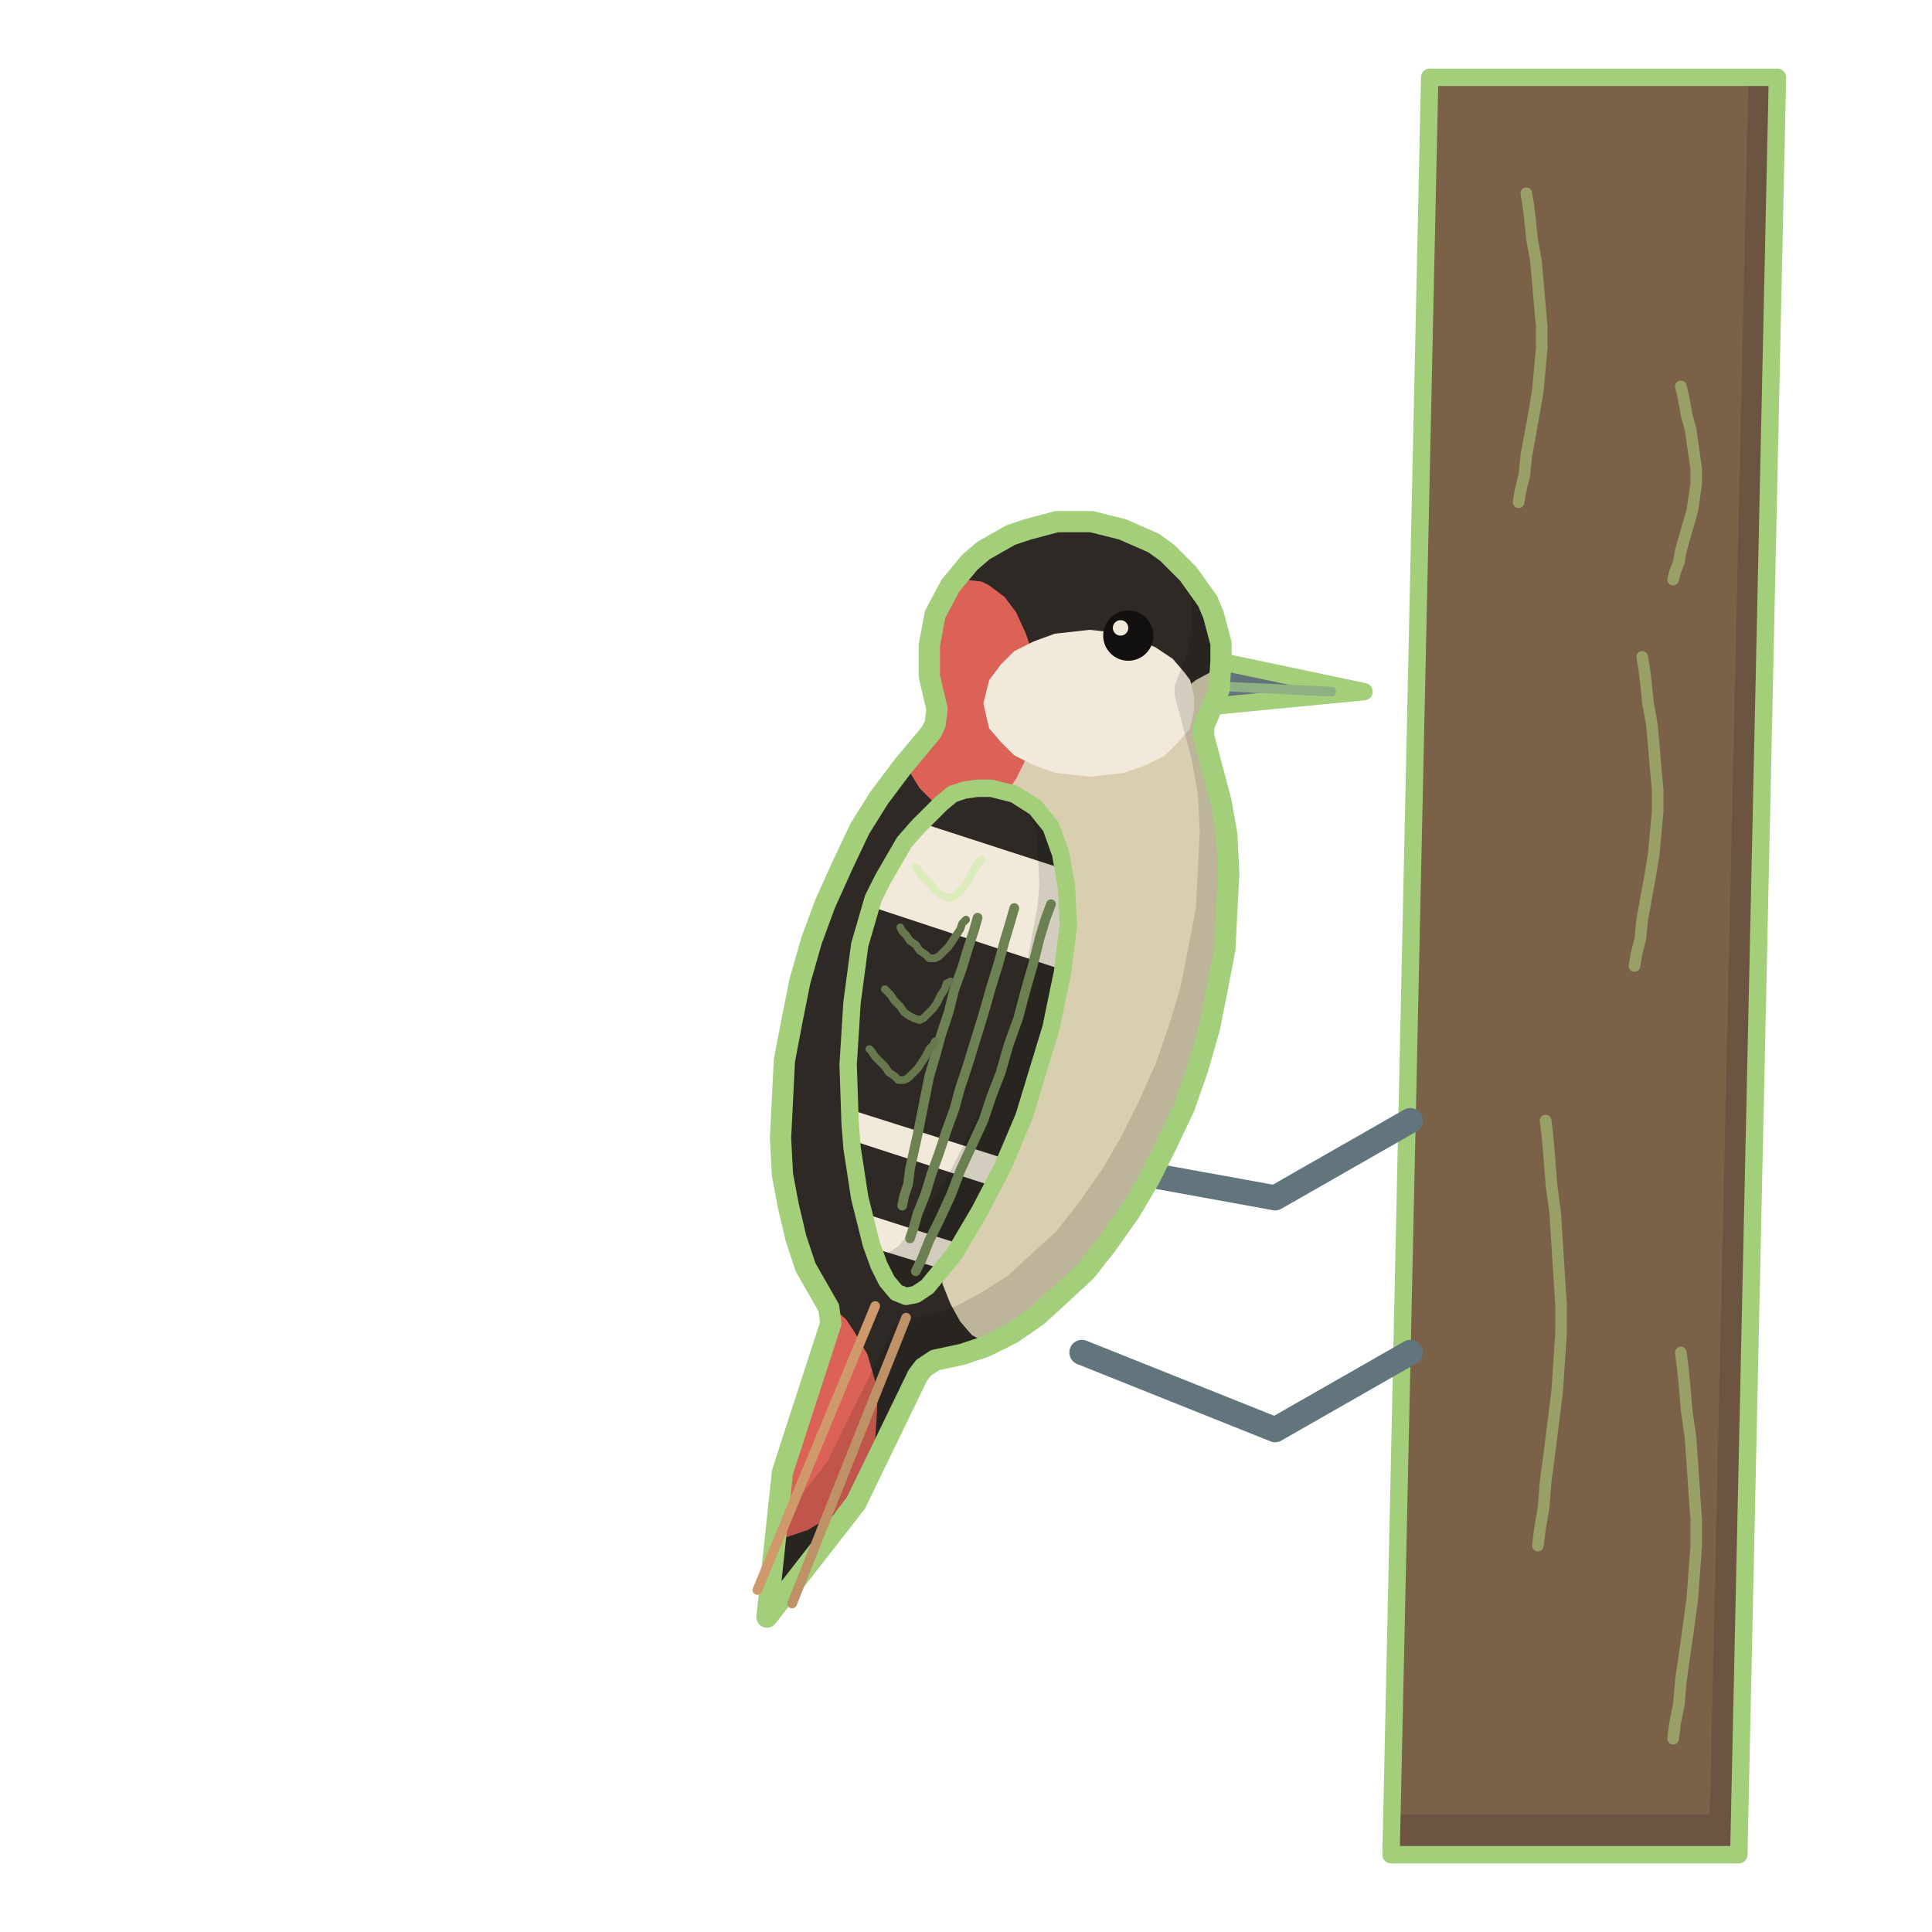
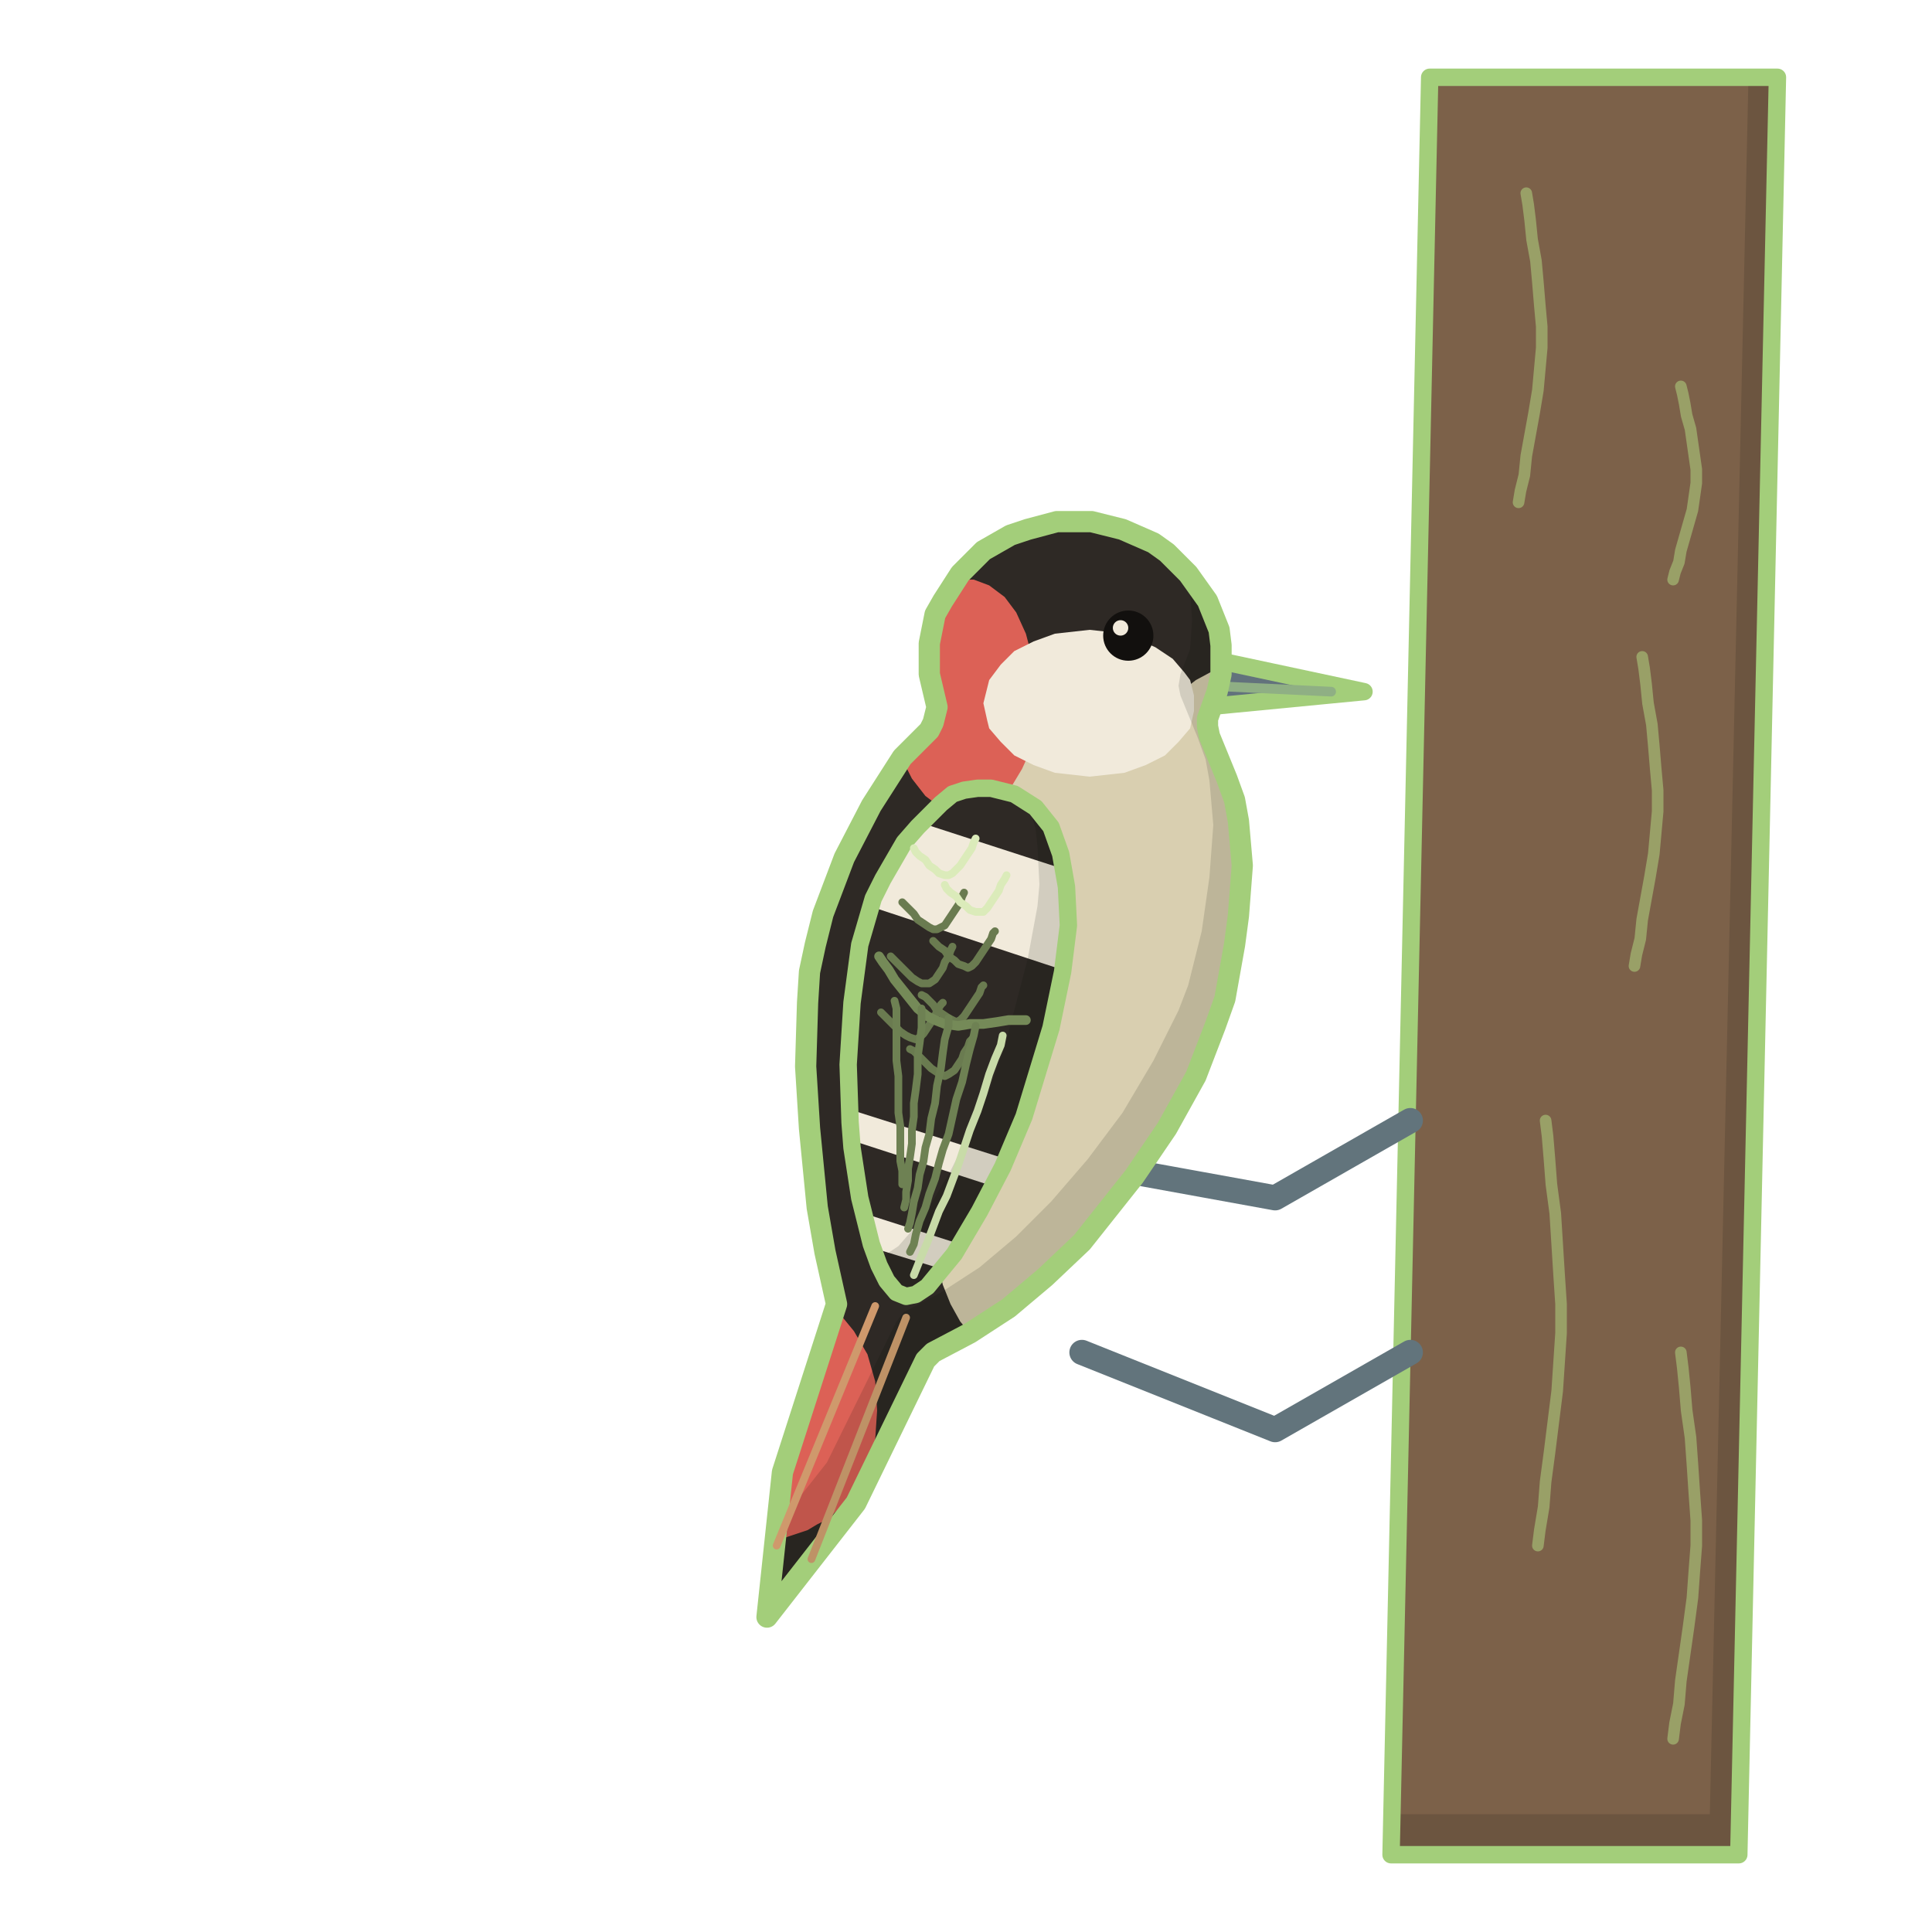
<svg xmlns="http://www.w3.org/2000/svg" width="100" height="100" viewBox="0 0 100 100">
  <g stroke-linecap="round" stroke-linejoin="round">
    <path d="M74,4 L92,4 L90,96 L72,96 Z" fill="#7C6149" stroke="none" />
    <path d="M72,96 L72,93.9 L88.5,93.9 L90.5,4 L92,4 L90,96 Z" fill="#020A06" fill-opacity="0.13" stroke="none" />
    <path d="M74,4 L92,4 L90,96 L72,96 Z" fill="none" stroke="#A3CE7A" stroke-width="0.9" />
    <path d="M79,10 L79.1,10.6 L79.2,11.4 L79.3,12.4 L79.5,13.5 L79.6,14.6 L79.7,15.8 L79.8,16.9 L79.8,18 L79.7,19.1 L79.6,20.2 L79.4,21.4 L79.2,22.5 L79,23.6 L78.9,24.6 L78.7,25.4 L78.6,26" fill="none" stroke="#99A067" stroke-width="0.6" />
    <path d="M85,34 L85.1,34.6 L85.2,35.4 L85.3,36.4 L85.5,37.5 L85.6,38.6 L85.7,39.8 L85.8,40.9 L85.8,42 L85.7,43.1 L85.6,44.2 L85.4,45.4 L85.2,46.5 L85,47.6 L84.9,48.6 L84.7,49.4 L84.6,50" fill="none" stroke="#99A067" stroke-width="0.6" />
    <path d="M80,58 L80.1,58.8 L80.2,60 L80.3,61.3 L80.5,62.8 L80.6,64.4 L80.7,66 L80.8,67.5 L80.8,69 L80.7,70.5 L80.6,72 L80.4,73.6 L80.2,75.2 L80,76.7 L79.9,78 L79.7,79.2 L79.6,80" fill="none" stroke="#99A067" stroke-width="0.6" />
    <path d="M87,20 L87.1,20.4 L87.2,20.9 L87.3,21.5 L87.5,22.2 L87.6,22.9 L87.7,23.6 L87.8,24.3 L87.8,25 L87.7,25.7 L87.6,26.4 L87.4,27.1 L87.2,27.8 L87,28.5 L86.9,29.1 L86.7,29.6 L86.6,30" fill="none" stroke="#99A067" stroke-width="0.6" />
    <path d="M87,70 L87.1,70.8 L87.2,71.8 L87.3,73 L87.5,74.4 L87.6,75.8 L87.7,77.3 L87.8,78.7 L87.8,80 L87.7,81.3 L87.6,82.7 L87.4,84.2 L87.2,85.6 L87,87 L86.9,88.2 L86.7,89.2 L86.6,90" fill="none" stroke="#99A067" stroke-width="0.6" />
    <path d="M56,70 L66,74 L73,70" fill="none" stroke="#62747C" stroke-width="1.3" />
    <path d="M55,60 L66,62 L73,58" fill="none" stroke="#62747C" stroke-width="1.3" />
-     <path d="M59.2,33.4 L70.6,35.8 L59.2,36.9 Z" fill="#70828E" stroke="none" />
-     <path d="M59.2,36.9 L59.2,34.6 L63.2,34.2 L70.6,35.8 Z" fill="#020A06" fill-opacity="0.13" stroke="none" />
-     <path d="M59.2,33.4 L70.6,35.8 L59.2,36.9 Z" fill="none" stroke="#A3CE7A" stroke-width="0.9" />
+     <path d="M59.2,33.4 L61.7,33.9 L70.6,35.8 L59.2,36.9 Z" fill="#70828E" stroke="none" />
+     <path d="M59.2,36.9 L59.2,34.6 L61.2,34.4 L63.2,34.2 L70.6,35.8 L65.9,36.2 Z" fill="#020A06" fill-opacity="0.13" stroke="none" />
+     <path d="M59.2,33.4 L61.7,33.9 L70.6,35.8 L59.2,36.9 Z" fill="none" stroke="#A3CE7A" stroke-width="0.9" />
    <path d="M60.6,35.4 L68.9,35.8" fill="none" stroke="#8FAF84" stroke-width="0.5" />
-     <path d="M39.7,83.7 L40.5,76.2 L43,68.5 L42.9,67.7 L41.7,65.6 L41.2,64.1 L40.8,62.4 L40.5,60.8 L40.4,58.9 L40.5,56.9 L40.6,54.9 L41,52.8 L41.4,50.8 L42,48.7 L42.7,46.8 L43.6,44.8 L44.5,42.9 L45.5,41.3 L46.7,39.7 L48.2,37.9 L48.4,37.5 L48.5,36.7 L48.1,35 L48.1,33.4 L48.4,31.8 L49.2,30.3 L50.2,29.1 L50.9,28.5 L52.3,27.7 L53.2,27.4 L54.7,27 L55.7,27 L56.5,27 L58.1,27.4 L59.7,28.1 L60.4,28.6 L61.5,29.7 L62.5,31.1 L62.8,31.8 L63.2,33.3 L63.2,34.2 L63.1,35.7 L62.3,37.6 L62.3,38.1 L63.2,41.5 L63.5,43.2 L63.6,45.2 L63.5,47.1 L63.4,49.1 L63,51.2 L62.6,53.2 L62,55.3 L61.3,57.3 L60.4,59.2 L59.5,61 L58.5,62.7 L57.3,64.4 L56.2,65.8 L54.9,67 L53.7,68.1 L52.4,69 L51,69.7 L49.8,70.1 L48.4,70.4 L47.8,70.8 L47.5,71.2 L44.3,77.8 Z" fill="#2E2925" stroke="none" />
-     <path d="M50.6,65.4 L48,70.6 L47.5,71.2 L44.3,77.8 L39.7,83.7 L40.5,76.2 L43,68.8 L43,68 L44.6,63 L44.9,62.9 L50.4,65.1 Z" fill="#2E2925" stroke="none" />
-     <path d="M59.9,35.5 L61,35.9 L61.9,35.2 L63.2,34.5 L63,35.8 L62.3,38 L62.3,38.4 L62.8,39.9 L63.2,41.6 L63.5,43.3 L63.6,45.1 L63.5,47.1 L63.4,49.1 L63,51.1 L62.6,53.2 L62,55.3 L61.3,57.2 L60.4,59.2 L59.5,61 L58.4,62.8 L57.3,64.4 L56.2,65.8 L54.9,67 L53.6,68.2 L52.4,69 L51.2,69.6 L50.3,69.1 L49.7,68.4 L49.2,67.5 L48.8,66.5 L48.5,65.2 L48.4,63.8 L48.4,62.2 L48.6,60.5 L49.3,56.8 L50.4,52.8 L52,48.8 L52.9,46.8 L54.6,43.7 L53.6,43.1 L53.2,42.7 L52.8,42.3 L52.2,41.3 L51.9,40.4 L51.9,39.3 L52,38.8 L52.4,37.9 L53.2,37 L54.1,36.3 L55.3,35.7 L56.6,35.4 L57.9,35.3 Z" fill="#D9CFB0" stroke="none" />
-     <path d="M46.8,39.5 L48.2,37.9 L48.5,37.2 L48.5,36.7 L48.1,35 L48,34.1 L48.2,32.6 L48.5,31.7 L48.8,31 L49.4,30 L49.9,30 L50.8,30.1 L51.2,30.3 L52,30.9 L52.6,31.7 L53.1,32.8 L53.5,34 L53.7,35.4 L53.7,36.7 L53.5,38.1 L53.1,39.3 L52.6,40.3 L52,41.2 L51.2,41.8 L50.4,42.1 L49.5,42.1 L49.1,42 L48.3,41.5 L47.6,40.8 Z" fill="#DC6156" stroke="none" />
+     <path d="M39.7,83.7 L40.5,76.2 L43.3,67.5 L42.7,64.8 L42.3,62.5 L41.9,58.4 L41.7,55.2 L41.8,51.9 L41.9,50.3 L42.2,48.9 L42.6,47.3 L43.7,44.4 L45.1,41.7 L46.7,39.2 L48.1,37.8 L48.3,37.4 L48.5,36.6 L48.1,34.9 L48.1,33.3 L48.4,31.8 L48.8,31.1 L49.7,29.7 L50.9,28.5 L52.3,27.7 L53.2,27.4 L54.7,27 L55.7,27 L56.5,27 L58.1,27.4 L59.7,28.1 L60.4,28.6 L61.5,29.7 L62.5,31.1 L63.1,32.6 L63.2,33.4 L63.2,34.9 L63,35.8 L62.5,37.2 L62.5,37.6 L62.6,38.1 L63.5,40.3 L63.9,41.4 L64.1,42.5 L64.3,44.8 L64.1,47.4 L63.9,48.9 L63.4,51.7 L62.9,53.1 L61.9,55.7 L60.4,58.4 L58.7,60.9 L56,64.3 L54.1,66.1 L52.2,67.7 L50.2,69 L48.3,70 L47.9,70.4 L44.3,77.8 Z" fill="#2E2925" stroke="none" />
+     <path d="M50.6,65.4 L48.3,70.1 L47.8,70.7 L44.3,77.8 L39.7,83.7 L40.5,76.2 L43.2,67.9 L43.3,67.1 L44.6,63 L44.9,62.9 L50.4,65.1 Z" fill="#2E2925" stroke="none" />
+     <path d="M59.9,35.5 L61,35.9 L61.9,35.2 L63.2,34.5 L63.1,35.7 L62.6,37 L62.5,37.6 L62.6,38.1 L63.5,40.3 L63.9,41.4 L64.1,42.5 L64.3,44.8 L64.2,46.1 L63.9,48.8 L63.4,51.7 L62.5,54.4 L61.9,55.7 L60.4,58.3 L58.7,60.9 L56.8,63.3 L55,65.2 L53.1,67 L50.2,69 L49.7,68.4 L49.2,67.5 L48.8,66.5 L48.5,65.2 L48.4,63.8 L48.4,62.2 L48.9,58.7 L49.8,54.8 L51.2,50.8 L52.9,46.8 L54.6,43.7 L53.6,43.1 L53.2,42.7 L52.8,42.3 L52.2,41.3 L51.9,40.4 L51.9,39.3 L52,38.8 L52.4,37.9 L53.2,37 L54.1,36.3 L55.3,35.7 L56.6,35.4 L57.9,35.3 Z" fill="#D9CFB0" stroke="none" />
+     <path d="M46.7,39.3 L48.1,37.8 L48.4,37.2 L48.5,36.6 L48.1,35 L48,34.1 L48.2,32.5 L48.8,31.1 L49.4,30 L50.4,30 L51.2,30.3 L52,30.9 L52.6,31.7 L53.1,32.8 L53.6,34.7 L53.7,36 L53.6,37.4 L53.4,38.7 L52.9,39.8 L52.3,40.8 L51.6,41.5 L50.8,42 L50.4,42.1 L49.5,42.1 L48.7,41.8 L47.9,41.2 L47.2,40.3 Z" fill="#DC6156" stroke="none" />
    <path d="M61.8,36 L61.8,36.8 L61.6,37.7 L61,38.4 L60.3,39.1 L59.3,39.6 L58.2,40 L56.4,40.2 L54.6,40 L53.5,39.6 L52.5,39.1 L51.8,38.4 L51.2,37.7 L51.1,37.3 L50.9,36.4 L51.1,35.6 L51.2,35.2 L51.8,34.4 L52.5,33.7 L53.5,33.2 L54.6,32.8 L56.4,32.6 L58.2,32.8 L59.8,33.5 L60.7,34.1 L61.3,34.8 L61.6,35.2 Z" fill="#F1EADB" stroke="none" />
-     <path d="M40.6,79.6 L40.2,79.6 L40.5,76.2 L43,68.6 L43,68 L42.7,67.3 L43.8,68.3 L44.2,68.9 L44.9,70.1 L45.3,71.5 L45.4,72.3 L45.4,73 L45.3,74.5 L44.9,75.9 L44.2,77.1 L43.8,77.7 L42.9,78.6 L42.3,78.9 L41.8,79.2 Z" fill="#DC6156" stroke="none" />
-     <path d="M39.8,83.6 L40.2,79 L42.8,75.7 L46.2,68.8 L46.5,68.5 L46.9,68.3 L48.3,68 L49.5,67.6 L50.8,66.9 L52.2,66 L53.4,64.9 L54.7,63.7 L55.8,62.3 L57,60.6 L58,58.9 L58.9,57.1 L59.8,55.1 L60.5,53.1 L61.1,51.1 L61.5,49.1 L61.9,47 L62,45 L62.1,43 L62,41.1 L61.7,39.4 L60.8,36 L60.8,35.5 L61.5,33.7 L61.7,32.1 L61.6,30.5 L61.1,29.2 L62,30.3 L62.5,31.1 L62.8,31.8 L63.2,33.3 L63.2,34.2 L63.1,35.7 L62.3,37.6 L62.3,38.1 L62.8,39.9 L63.2,41.6 L63.5,43.3 L63.6,45.2 L63.5,47.1 L63.4,49.1 L63,51.2 L62.6,53.2 L62,55.2 L61.3,57.2 L60.4,59.2 L59.5,61 L58.5,62.7 L57.3,64.4 L56.2,65.8 L54.9,67 L53.7,68.1 L52.3,69 L51,69.7 L49.8,70.1 L48.4,70.4 L48,70.6 L47.7,70.9 L44.3,77.8 Z" fill="#020A06" fill-opacity="0.13" stroke="none" />
-     <path d="M39.7,83.7 L40.5,76.2 L43,68.5 L42.9,67.7 L41.7,65.6 L41.2,64.1 L40.8,62.4 L40.5,60.8 L40.4,58.9 L40.5,56.9 L40.6,54.9 L41,52.8 L41.4,50.8 L42,48.7 L42.7,46.8 L43.6,44.8 L44.5,42.9 L45.5,41.3 L46.7,39.7 L48.2,37.9 L48.4,37.5 L48.5,36.7 L48.1,35 L48.1,33.4 L48.4,31.8 L49.2,30.3 L50.2,29.1 L50.9,28.5 L52.3,27.7 L53.2,27.4 L54.7,27 L55.7,27 L56.5,27 L58.1,27.4 L59.7,28.1 L60.4,28.6 L61.5,29.7 L62.5,31.1 L62.8,31.8 L63.2,33.3 L63.2,34.2 L63.1,35.7 L62.3,37.6 L62.3,38.1 L63.2,41.5 L63.5,43.2 L63.6,45.2 L63.5,47.1 L63.4,49.1 L63,51.2 L62.6,53.2 L62,55.3 L61.3,57.3 L60.4,59.2 L59.5,61 L58.5,62.7 L57.3,64.4 L56.2,65.8 L54.9,67 L53.7,68.1 L52.4,69 L51,69.7 L49.8,70.1 L48.4,70.4 L47.8,70.8 L47.5,71.2 L44.3,77.8 Z" fill="none" stroke="#A3CE7A" stroke-width="1.1" />
-     <path d="M46.9,68.2 L41,83" fill="none" stroke="#BE9266" stroke-width="0.5" />
-     <path d="M45.3,67.6 L39.2,82.3" fill="none" stroke="#CF996C" stroke-width="0.5" />
+     <path d="M40.6,79.6 L40.2,79.6 L40.5,76.2 L43.3,67.8 L44.2,68.9 L44.9,70.1 L45.1,70.8 L45.3,71.5 L45.4,73 L45.3,74.5 L44.9,75.9 L44.2,77.1 L43.8,77.7 L42.9,78.6 L42.3,78.9 L41.8,79.2 Z" fill="#DC6156" stroke="none" />
+     <path d="M39.8,83.6 L40.2,79 L42.8,75.7 L46.4,68.4 L46.8,67.9 L48.7,66.9 L50.7,65.6 L52.6,64 L54.4,62.2 L56.3,60 L58.1,57.6 L59.7,54.9 L61,52.3 L61.5,51 L62.2,48.2 L62.6,45.4 L62.8,42.7 L62.6,40.4 L62.4,39.3 L62,38.2 L61.1,36 L61,35.5 L61.1,34.9 L61.6,33.6 L61.7,32.1 L61.6,30.5 L61.1,29.2 L62,30.3 L62.5,31 L63.1,32.6 L63.2,33.4 L63.2,34.9 L63,35.8 L62.5,37.2 L62.5,37.6 L62.6,38.1 L63.5,40.3 L63.9,41.3 L64.2,43.6 L64.2,46.1 L63.9,48.9 L63.4,51.7 L62.5,54.4 L61.2,57 L59.6,59.7 L57.8,62.1 L55.9,64.3 L54.1,66.1 L52.2,67.7 L50.2,69 L48.3,70 L47.9,70.4 L44.3,77.8 Z" fill="#020A06" fill-opacity="0.13" stroke="none" />
+     <path d="M39.7,83.7 L40.5,76.2 L43.3,67.5 L42.7,64.8 L42.3,62.5 L41.9,58.4 L41.7,55.2 L41.8,51.9 L41.9,50.3 L42.2,48.9 L42.6,47.3 L43.7,44.4 L45.1,41.7 L46.7,39.2 L48.1,37.8 L48.3,37.4 L48.5,36.6 L48.1,34.9 L48.1,33.3 L48.4,31.8 L48.8,31.1 L49.7,29.7 L50.9,28.5 L52.3,27.7 L53.2,27.4 L54.7,27 L55.7,27 L56.5,27 L58.1,27.4 L59.7,28.1 L60.4,28.6 L61.5,29.7 L62.5,31.1 L63.1,32.6 L63.2,33.4 L63.2,34.9 L63,35.8 L62.5,37.2 L62.5,37.6 L62.6,38.1 L63.5,40.3 L63.9,41.4 L64.1,42.5 L64.3,44.8 L64.1,47.4 L63.9,48.9 L63.4,51.7 L62.9,53.1 L61.9,55.7 L60.4,58.4 L58.7,60.9 L56,64.3 L54.1,66.1 L52.2,67.7 L50.2,69 L48.3,70 L47.9,70.4 L44.3,77.8 Z" fill="none" stroke="#A3CE7A" stroke-width="1.1" />
+     <path d="M46.9,68.2 L42,80.7" fill="none" stroke="#BE9266" stroke-width="0.4" />
+     <path d="M45.3,67.6 L40.2,80" fill="none" stroke="#CF996C" stroke-width="0.4" />
    <path d="M48.7,41.6 L49.3,41.1 L49.9,40.9 L50.6,40.8 L51.3,40.8 L52.5,41.1 L53.6,41.8 L54.4,42.8 L54.9,44.2 L55.2,45.9 L55.3,47.9 L55,50.3 L54.4,53.2 L53,57.8 L51.9,60.4 L50.7,62.7 L49.4,64.9 L48,66.6 L47.4,67 L46.9,67.1 L46.4,66.9 L45.9,66.3 L45.5,65.5 L45.1,64.4 L44.5,62 L44.1,59.4 L44,58.1 L43.9,55.1 L44.1,51.9 L44.5,48.9 L45.2,46.5 L45.7,45.5 L46.8,43.6 L47.5,42.8 Z" fill="#2E2925" stroke="none" />
    <path d="M47.7,42.6 L55.1,45 L55.3,46.9 L55.3,47.9 L55,50.2 L45,46.9 L45.7,45.5 L46.2,44.5 Z" fill="#F1EADB" stroke="none" />
    <path d="M43.9,57.4 L52.1,60 L51.4,61.4 L44,59 Z" fill="#F1EADB" stroke="none" />
    <path d="M44.7,62.8 L49.7,64.4 L48.8,65.7 L45.2,64.6 Z" fill="#F1EADB" stroke="none" />
    <path d="M45.3,65 L45.9,64.9 L46.5,64.5 L47.2,63.7 L47.9,62.8 L49.2,60.6 L51,57 L52,54.2 L53.2,49.6 L53.7,46.9 L53.8,45.8 L53.7,43.8 L53.6,42.9 L53.2,41.5 L54.1,42.3 L54.7,43.5 L55.1,45 L55.3,46.9 L55.2,49 L55,50.3 L54.4,53.2 L53.5,56.3 L52.5,59.1 L51.4,61.5 L50.1,63.9 L48.7,65.8 L48,66.6 L47.4,67 L46.9,67.1 L46.4,66.9 L45.9,66.3 Z" fill="#020A06" fill-opacity="0.13" stroke="none" />
    <path d="M48.7,41.6 L49.3,41.1 L49.9,40.9 L50.6,40.8 L51.3,40.8 L52.5,41.1 L53.6,41.8 L54.4,42.8 L54.9,44.2 L55.2,45.9 L55.3,47.9 L55,50.3 L54.4,53.2 L53,57.8 L51.9,60.4 L50.7,62.7 L49.4,64.9 L48,66.6 L47.4,67 L46.9,67.1 L46.4,66.9 L45.9,66.3 L45.5,65.5 L45.1,64.4 L44.5,62 L44.1,59.4 L44,58.1 L43.9,55.1 L44.1,51.9 L44.5,48.9 L45.2,46.5 L45.7,45.5 L46.8,43.6 L47.5,42.8 Z" fill="none" stroke="#A3CE7A" stroke-width="0.9" />
-     <path d="M54.4,46.8 L54.1,47.6 L53.8,48.6 L53.5,49.8 L53.1,51.2 L52.7,52.7 L52.2,54.1 L51.8,55.5 L51.3,56.8 L50.9,58 L50.3,59.3 L49.7,60.6 L49.2,61.9 L48.6,63.2 L48.1,64.2 L47.7,65.2 L47.4,65.8" fill="none" stroke="#6B7F51" stroke-width="0.5" />
-     <path d="M52.5,47 L52.3,47.7 L52,48.7 L51.7,49.8 L51.3,51.1 L50.9,52.5 L50.5,53.8 L50.1,55.1 L49.7,56.3 L49.4,57.4 L49,58.5 L48.6,59.7 L48.2,60.8 L47.9,61.8 L47.5,62.8 L47.3,63.5 L47.1,64.1" fill="none" stroke="#6E8153" stroke-width="0.5" />
-     <path d="M50.6,47.5 L50.4,48.2 L50.1,49.1 L49.8,50.1 L49.4,51.2 L49.1,52.4 L48.7,53.6 L48.4,54.7 L48.1,55.7 L47.9,56.7 L47.7,57.7 L47.5,58.7 L47.3,59.6 L47.1,60.5 L47,61.3 L46.8,61.9 L46.7,62.4" fill="none" stroke="#6E8153" stroke-width="0.5" />
-     <path d="M50.8,44.5 L50.6,44.7 L50.5,44.9 L50.3,45.2 L50.1,45.6 L49.9,45.9 L49.6,46.2 L49.4,46.4 L49.2,46.5 L48.9,46.4 L48.7,46.3 L48.4,46.1 L48.2,45.8 L47.9,45.5 L47.7,45.3 L47.5,45 L47.4,44.9" fill="none" stroke="#DCEBBB" stroke-width="0.4" />
-     <path d="M50,47.6 L49.8,47.8 L49.7,48.1 L49.5,48.4 L49.3,48.7 L49.1,49 L48.8,49.3 L48.6,49.5 L48.4,49.6 L48.1,49.6 L47.9,49.4 L47.6,49.2 L47.4,48.9 L47.1,48.7 L46.9,48.4 L46.7,48.2 L46.6,48" fill="none" stroke="#67774E" stroke-width="0.4" />
-     <path d="M49.2,50.8 L49,50.9 L48.9,51.2 L48.7,51.5 L48.5,51.9 L48.3,52.2 L48,52.5 L47.8,52.7 L47.6,52.8 L47.3,52.7 L47.1,52.6 L46.8,52.4 L46.6,52.1 L46.3,51.8 L46.1,51.5 L45.9,51.3 L45.8,51.2" fill="none" stroke="#67774E" stroke-width="0.4" />
-     <path d="M48.4,53.9 L48.3,54.1 L48.1,54.3 L47.9,54.7 L47.7,55 L47.5,55.3 L47.2,55.6 L47,55.8 L46.8,55.9 L46.5,55.9 L46.3,55.7 L46,55.5 L45.8,55.2 L45.5,54.9 L45.3,54.7 L45.1,54.4 L45,54.3" fill="none" stroke="#67774E" stroke-width="0.4" />
+     <path d="M50.5,43.4 L50.4,43.6 L50.3,43.9 L50.1,44.2 L49.9,44.5 L49.7,44.8 L49.5,45 L49.3,45.2 L49.1,45.3 L48.9,45.3 L48.6,45.2 L48.4,45 L48.1,44.8 L47.9,44.5 L47.6,44.3 L47.4,44.1 L47.3,43.9" fill="none" stroke="#DBEBBA" stroke-width="0.4" />
+     <path d="M49.9,46.2 L49.8,46.4 L49.7,46.7 L49.5,47 L49.3,47.3 L49.1,47.6 L48.9,47.9 L48.7,48 L48.5,48.1 L48.3,48.1 L48.1,48 L47.8,47.8 L47.5,47.6 L47.3,47.3 L47.1,47.1 L46.9,46.9 L46.7,46.7" fill="none" stroke="#6A7B50" stroke-width="0.4" />
+     <path d="M49.3,49 L49.2,49.2 L49.1,49.5 L48.9,49.8 L48.8,50.1 L48.6,50.4 L48.4,50.7 L48.1,50.9 L47.9,50.9 L47.7,50.9 L47.5,50.8 L47.2,50.6 L47,50.4 L46.7,50.1 L46.5,49.9 L46.3,49.7 L46.1,49.5" fill="none" stroke="#6A7B50" stroke-width="0.4" />
+     <path d="M48.8,51.9 L48.7,52 L48.5,52.3 L48.4,52.6 L48.2,52.9 L48,53.2 L47.8,53.5 L47.6,53.7 L47.4,53.8 L47.1,53.7 L46.9,53.6 L46.6,53.4 L46.4,53.2 L46.1,52.9 L45.9,52.7 L45.7,52.5 L45.6,52.4" fill="none" stroke="#6A7B50" stroke-width="0.4" />
+     <path d="M52.1,45.3 L52,45.5 L51.8,45.8 L51.7,46.1 L51.5,46.4 L51.3,46.7 L51.1,47 L50.9,47.2 L50.7,47.2 L50.5,47.2 L50.2,47.1 L50,46.9 L49.7,46.7 L49.5,46.4 L49.2,46.2 L49,46 L48.9,45.8" fill="none" stroke="#DBEBBA" stroke-width="0.4" />
+     <path d="M51.5,48.2 L51.4,48.3 L51.3,48.6 L51.1,48.9 L50.9,49.2 L50.7,49.5 L50.5,49.8 L50.3,50 L50.1,50.1 L49.9,50 L49.6,49.9 L49.4,49.7 L49.1,49.5 L48.9,49.2 L48.6,49 L48.4,48.8 L48.3,48.7" fill="none" stroke="#6A7B50" stroke-width="0.4" />
+     <path d="M50.9,51 L50.8,51.1 L50.7,51.4 L50.5,51.7 L50.3,52 L50.1,52.3 L49.9,52.6 L49.7,52.8 L49.5,52.9 L49.3,52.8 L49.1,52.7 L48.8,52.5 L48.5,52.3 L48.3,52 L48.1,51.8 L47.9,51.6 L47.7,51.5" fill="none" stroke="#6A7B50" stroke-width="0.4" />
+     <path d="M50.3,53.8 L50.2,53.9 L50.1,54.2 L49.9,54.5 L49.8,54.8 L49.6,55.1 L49.4,55.4 L49.1,55.6 L48.9,55.7 L48.7,55.6 L48.5,55.5 L48.2,55.3 L48,55.1 L47.7,54.8 L47.5,54.6 L47.3,54.4 L47.1,54.3" fill="none" stroke="#6A7B50" stroke-width="0.4" />
+     <path d="M45.5,49.5 L45.7,49.8 L46,50.2 L46.3,50.7 L46.7,51.2 L47.1,51.7 L47.5,52.2 L48,52.6 L48.4,52.8 L48.9,53 L49.6,53.1 L50.2,53 L50.9,53 L51.6,52.9 L52.2,52.8 L52.7,52.8 L53.1,52.8" fill="none" stroke="#758A58" stroke-width="0.5" />
+     <path d="M51.9,53.6 L51.8,54.1 L51.5,54.8 L51.2,55.6 L50.9,56.6 L50.6,57.5 L50.2,58.5 L49.9,59.4 L49.6,60.3 L49.3,61.1 L49,61.9 L48.6,62.7 L48.3,63.5 L48,64.3 L47.7,65 L47.5,65.5 L47.3,66" fill="none" stroke="#C8DBA8" stroke-width="0.4" />
+     <path d="M50.5,53.1 L50.4,53.6 L50.2,54.3 L50,55.1 L49.8,56 L49.5,56.9 L49.3,57.8 L49.1,58.7 L48.8,59.5 L48.6,60.2 L48.4,61 L48.1,61.8 L47.9,62.5 L47.6,63.2 L47.4,63.9 L47.3,64.4 L47.1,64.8" fill="none" stroke="#6E8153" stroke-width="0.4" />
+     <path d="M49.1,52.7 L49.1,53.1 L48.9,53.8 L48.8,54.5 L48.7,55.3 L48.5,56.2 L48.4,57.1 L48.2,57.9 L48.1,58.7 L47.9,59.4 L47.8,60.1 L47.6,60.8 L47.5,61.5 L47.3,62.2 L47.2,62.8 L47.1,63.3 L47,63.6" fill="none" stroke="#6E8153" stroke-width="0.4" />
+     <path d="M47.7,52.2 L47.7,52.7 L47.7,53.2 L47.6,54 L47.5,54.7 L47.5,55.6 L47.4,56.4 L47.3,57.1 L47.3,57.8 L47.2,58.5 L47.2,59.2 L47.1,59.9 L47,60.5 L47,61.1 L46.9,61.7 L46.9,62.1 L46.8,62.5" fill="none" stroke="#6E8153" stroke-width="0.4" />
+     <path d="M46.3,51.8 L46.4,52.2 L46.4,52.7 L46.4,53.4 L46.4,54.1 L46.4,54.9 L46.5,55.7 L46.5,56.4 L46.5,57 L46.5,57.6 L46.6,58.3 L46.6,58.9 L46.6,59.5 L46.6,60.1 L46.7,60.6 L46.7,61 L46.7,61.3" fill="none" stroke="#6E8153" stroke-width="0.4" />
    <circle cx="58.4" cy="32.9" r="1.3" fill="#12100E" />
    <circle cx="58" cy="32.5" r="0.4" fill="#F1EADB" />
  </g>
</svg>
